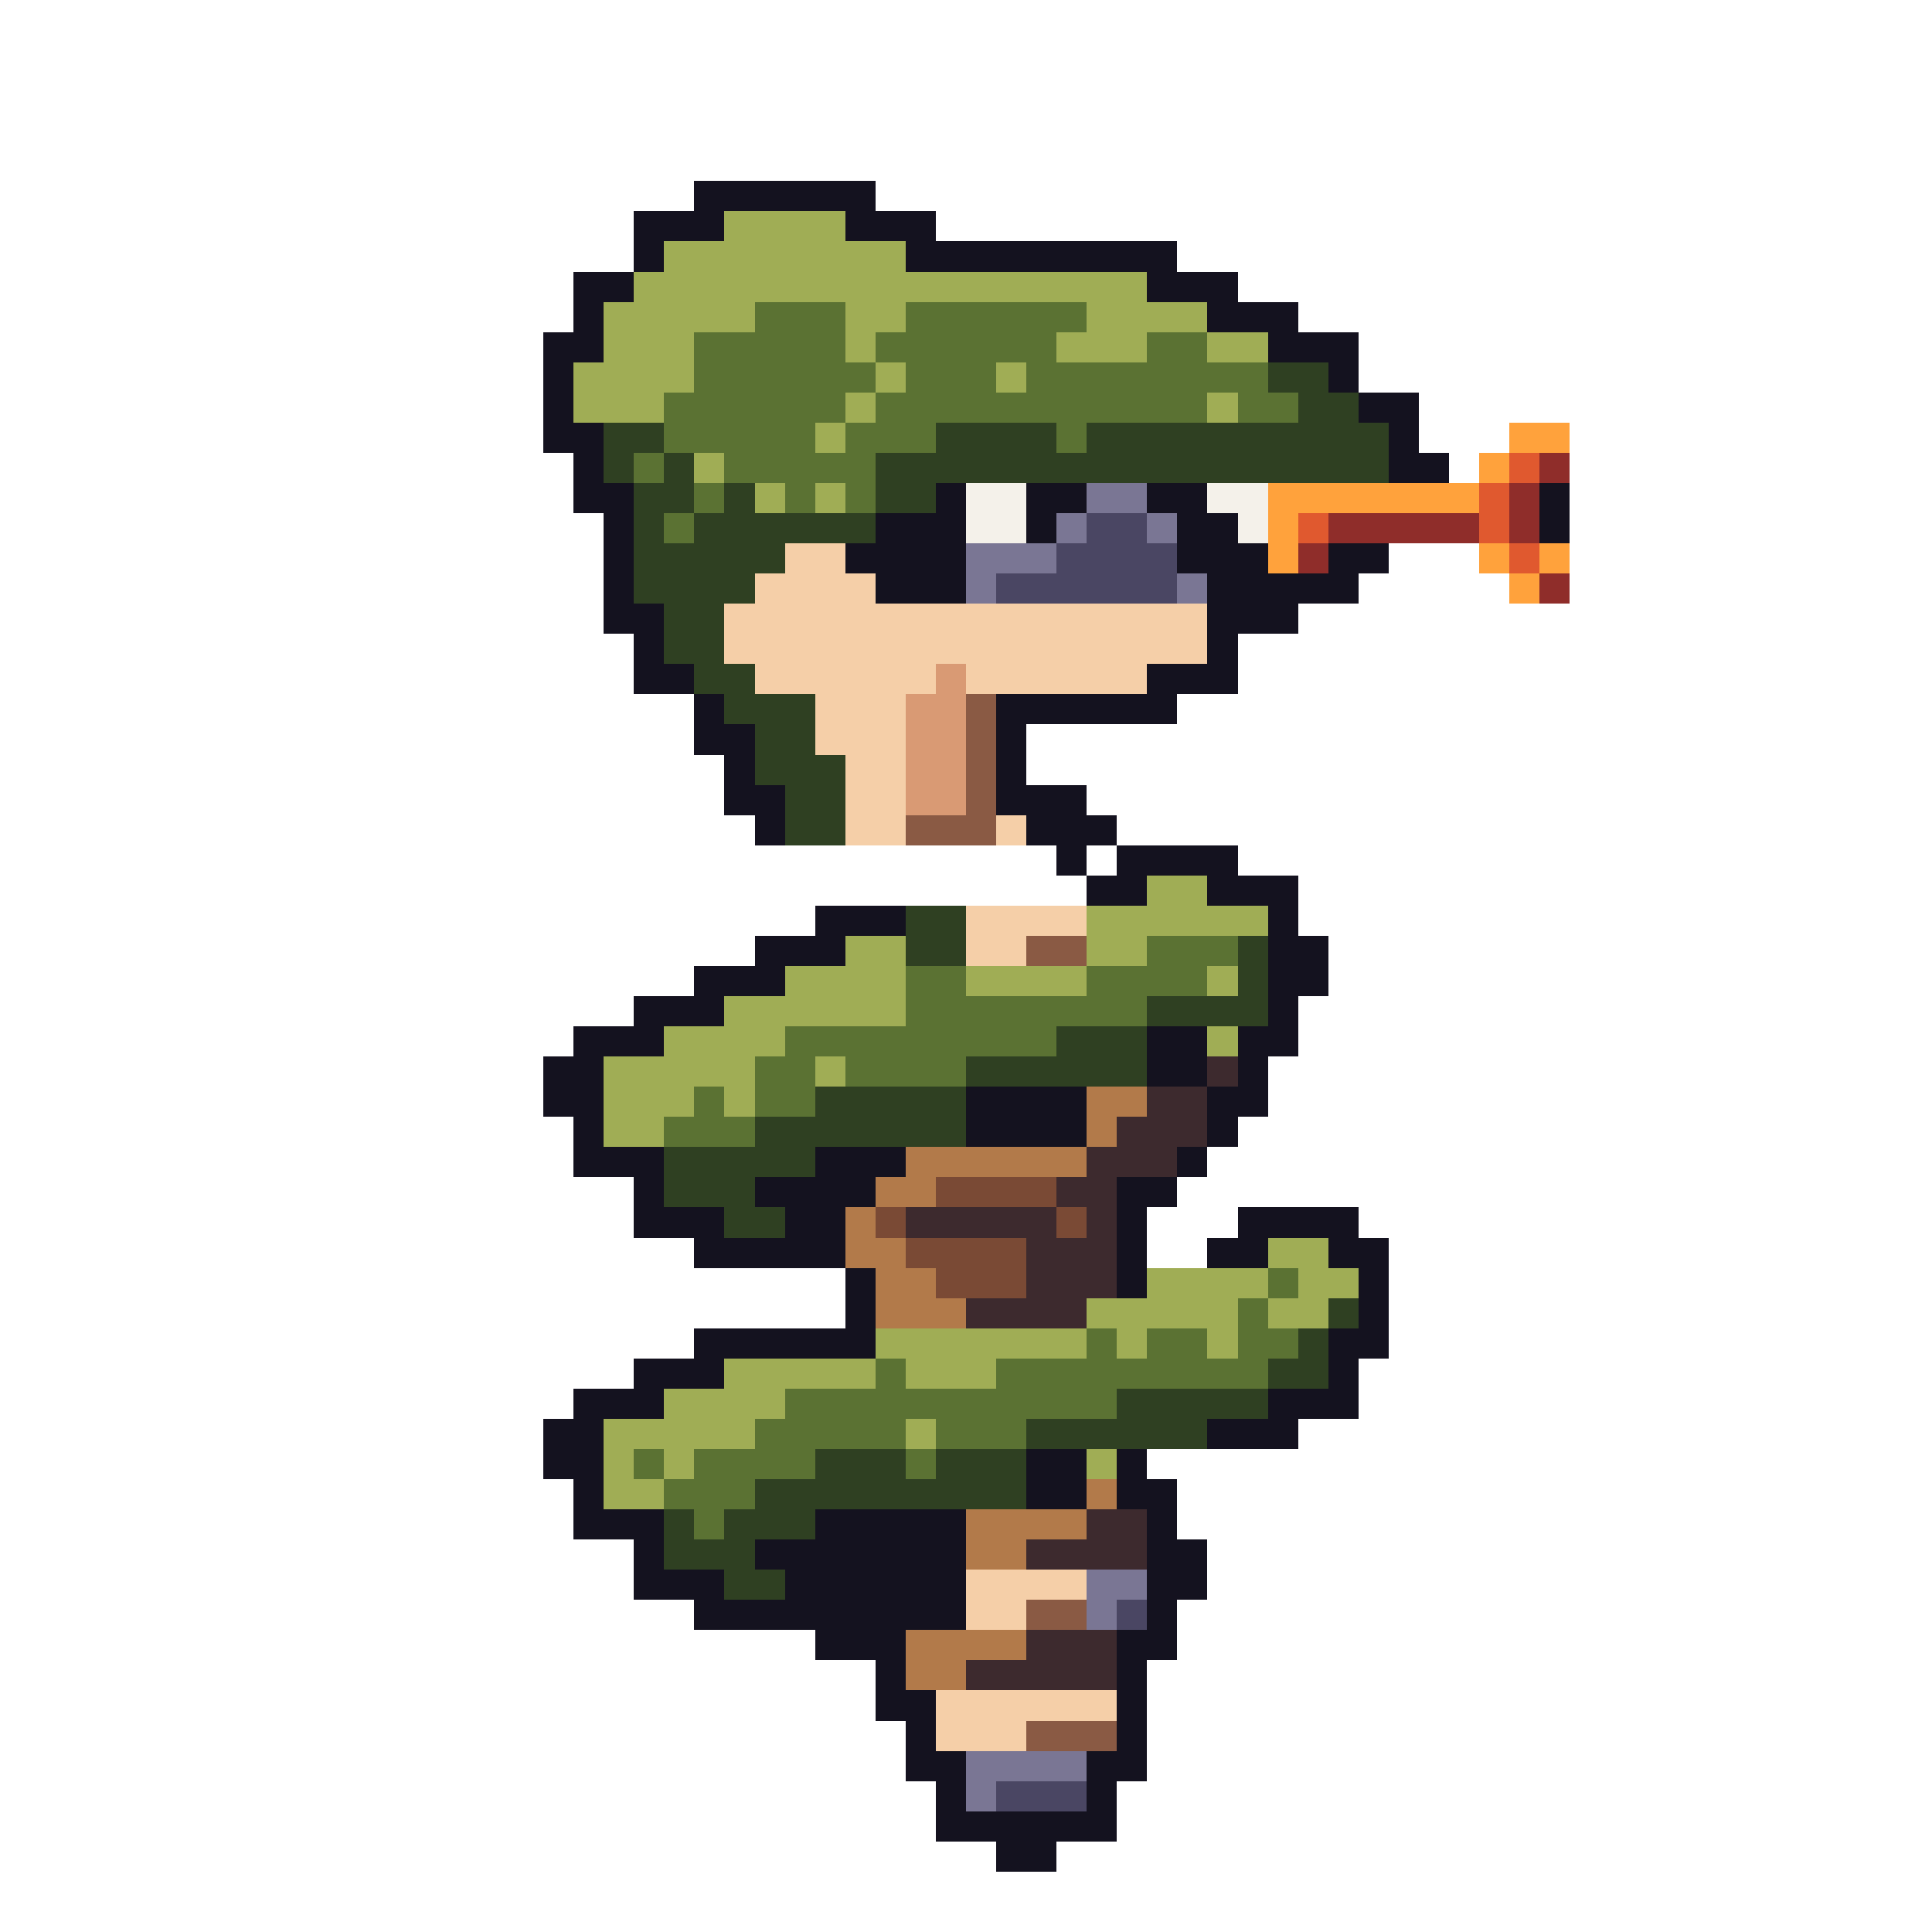
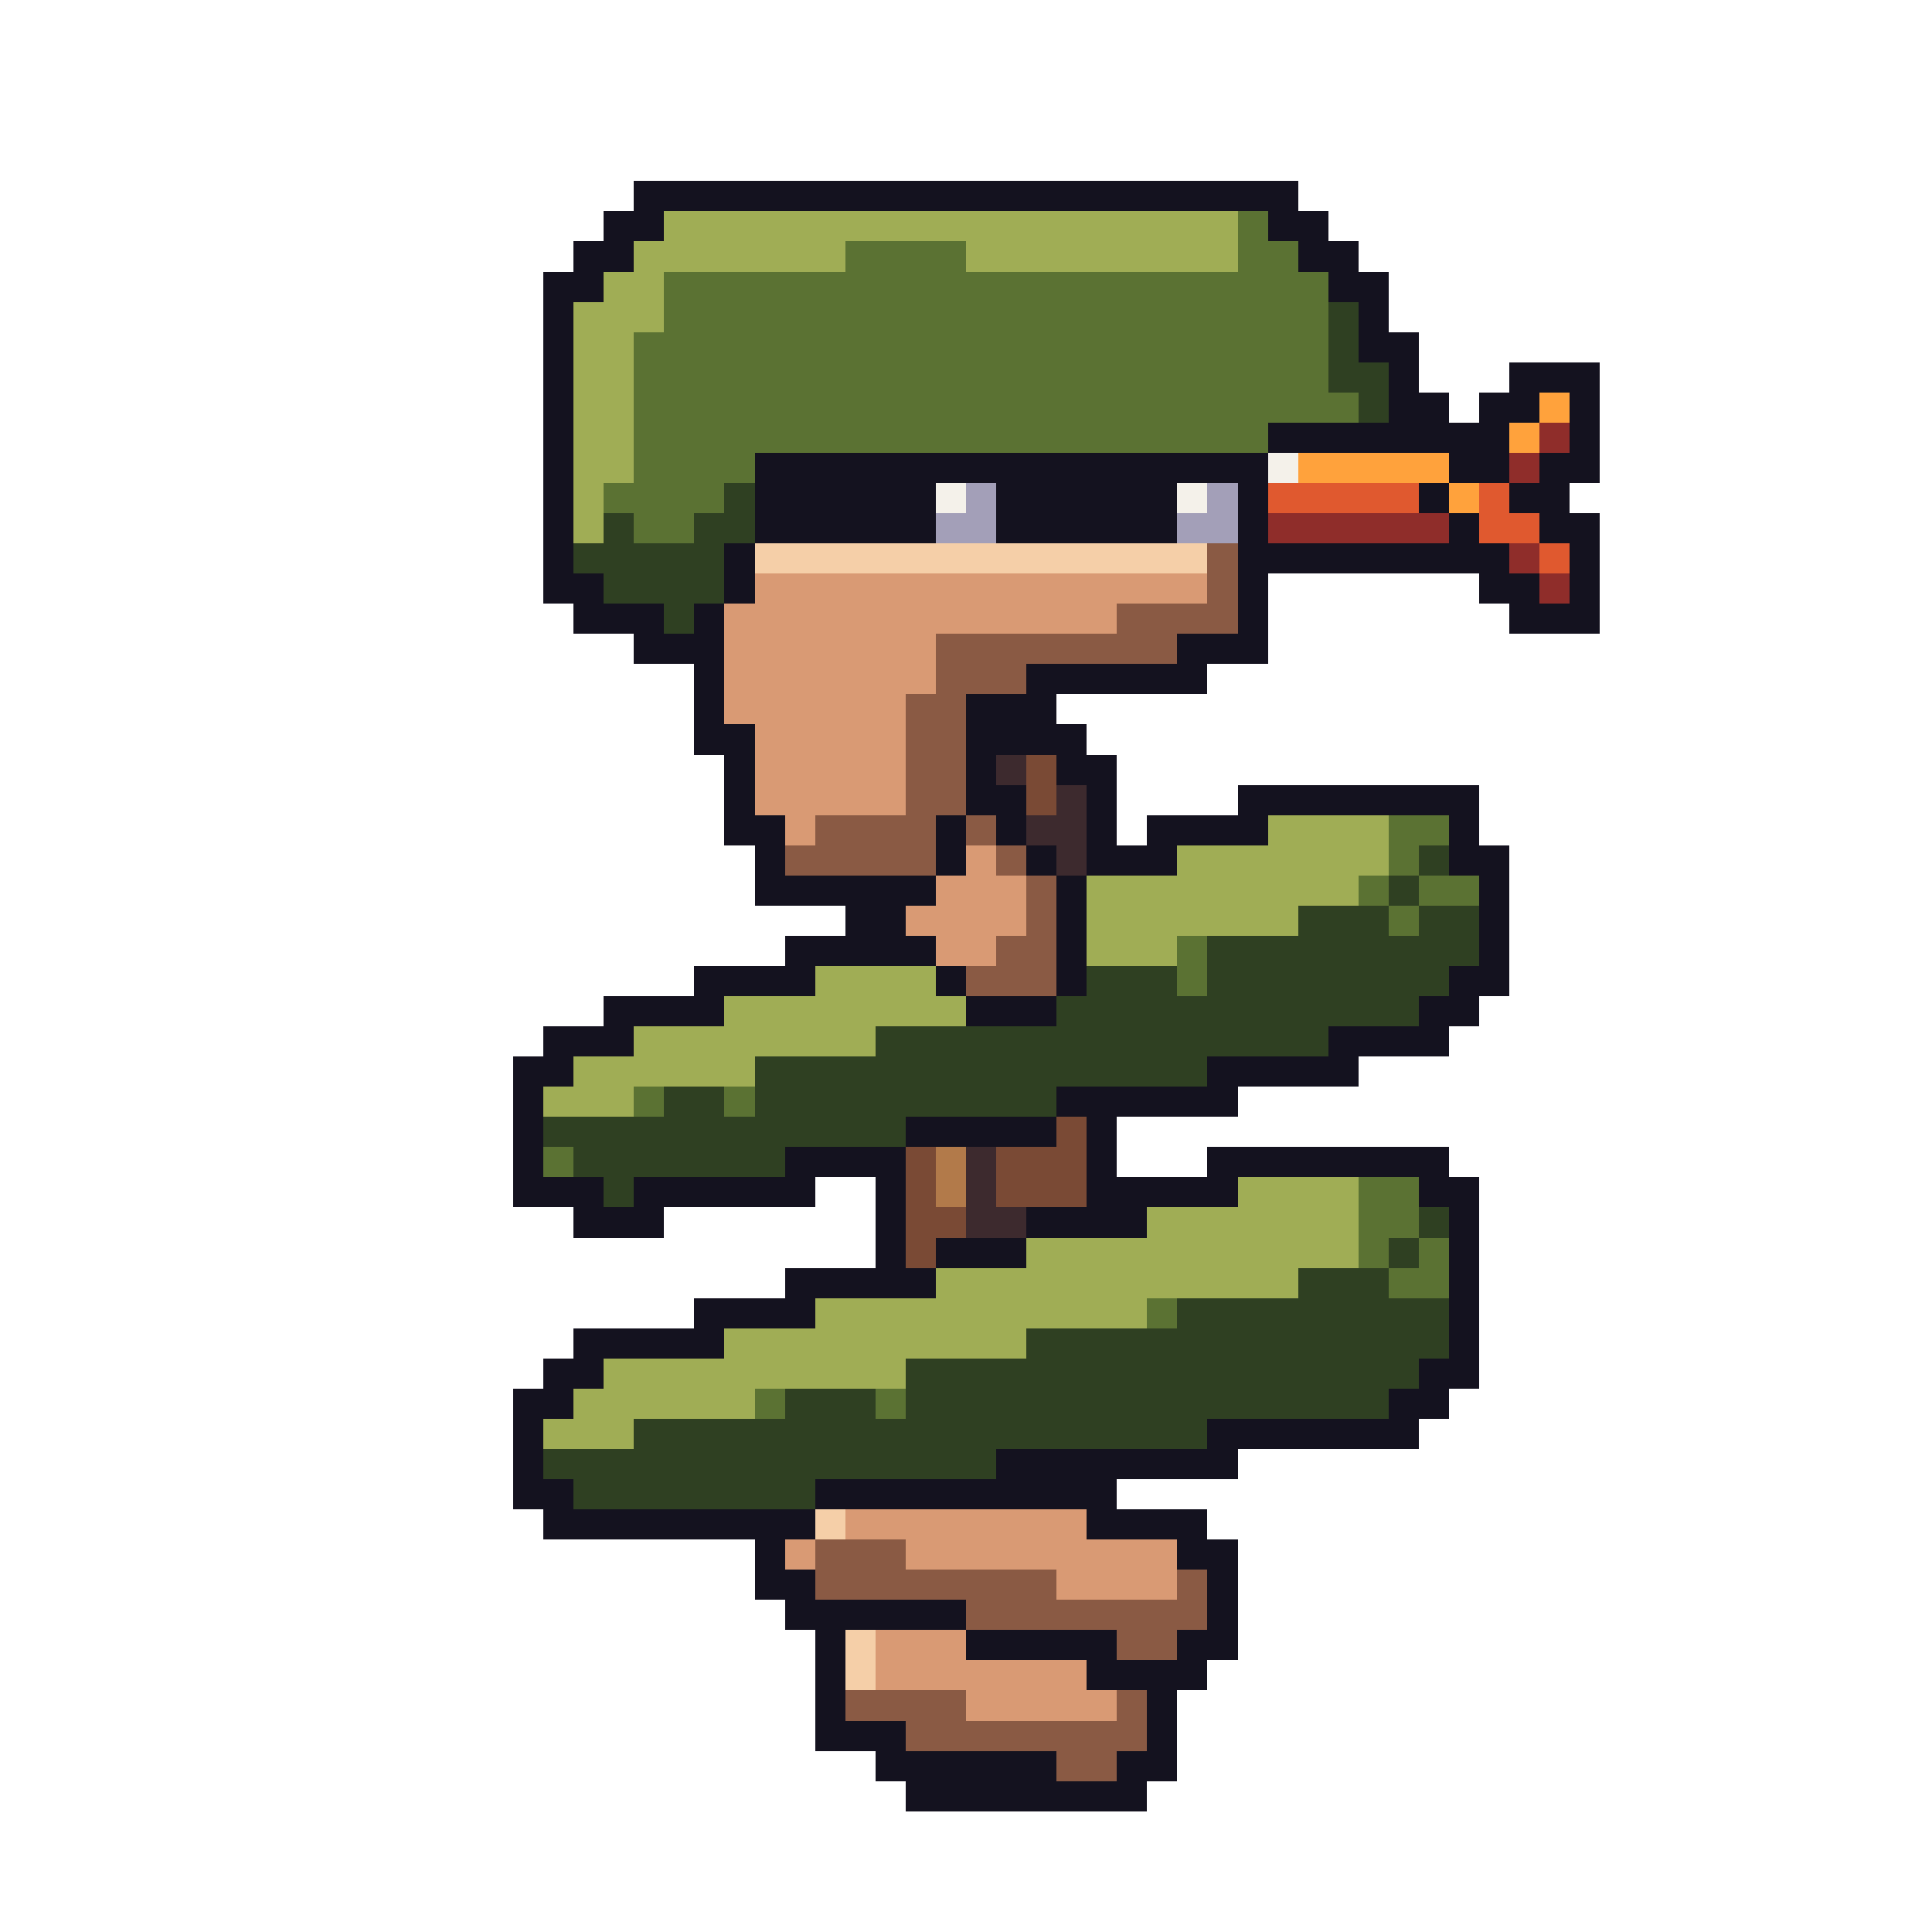
<svg xmlns="http://www.w3.org/2000/svg" width="64" height="64" viewBox="0 0 64 64" shape-rendering="crispEdges">
-   <rect x="23" y="6" width="6" height="1" fill="#14121f" />
-   <rect x="21" y="7" width="3" height="1" fill="#14121f" />
-   <rect x="24" y="7" width="4" height="1" fill="#a0ad55" />
-   <rect x="28" y="7" width="3" height="1" fill="#14121f" />
-   <rect x="21" y="8" width="1" height="1" fill="#14121f" />
-   <rect x="22" y="8" width="8" height="1" fill="#a0ad55" />
-   <rect x="30" y="8" width="9" height="1" fill="#14121f" />
-   <rect x="19" y="9" width="2" height="1" fill="#14121f" />
-   <rect x="21" y="9" width="17" height="1" fill="#a0ad55" />
-   <rect x="38" y="9" width="3" height="1" fill="#14121f" />
-   <rect x="19" y="10" width="1" height="1" fill="#14121f" />
-   <rect x="20" y="10" width="5" height="1" fill="#a0ad55" />
-   <rect x="25" y="10" width="3" height="1" fill="#5b7233" />
-   <rect x="28" y="10" width="2" height="1" fill="#a0ad55" />
-   <rect x="30" y="10" width="6" height="1" fill="#5b7233" />
-   <rect x="36" y="10" width="4" height="1" fill="#a0ad55" />
-   <rect x="40" y="10" width="3" height="1" fill="#14121f" />
-   <rect x="18" y="11" width="2" height="1" fill="#14121f" />
-   <rect x="20" y="11" width="3" height="1" fill="#a0ad55" />
-   <rect x="23" y="11" width="5" height="1" fill="#5b7233" />
-   <rect x="28" y="11" width="1" height="1" fill="#a0ad55" />
-   <rect x="29" y="11" width="6" height="1" fill="#5b7233" />
-   <rect x="35" y="11" width="3" height="1" fill="#a0ad55" />
-   <rect x="38" y="11" width="2" height="1" fill="#5b7233" />
-   <rect x="40" y="11" width="2" height="1" fill="#a0ad55" />
-   <rect x="42" y="11" width="3" height="1" fill="#14121f" />
+   <rect x="21" y="6" width="22" height="1" fill="#14121f" />
+   <rect x="20" y="7" width="2" height="1" fill="#14121f" />
+   <rect x="22" y="7" width="19" height="1" fill="#a0ad55" />
+   <rect x="41" y="7" width="1" height="1" fill="#5b7233" />
+   <rect x="42" y="7" width="2" height="1" fill="#14121f" />
+   <rect x="19" y="8" width="2" height="1" fill="#14121f" />
+   <rect x="21" y="8" width="7" height="1" fill="#a0ad55" />
+   <rect x="28" y="8" width="4" height="1" fill="#5b7233" />
+   <rect x="32" y="8" width="9" height="1" fill="#a0ad55" />
+   <rect x="41" y="8" width="2" height="1" fill="#5b7233" />
+   <rect x="43" y="8" width="2" height="1" fill="#14121f" />
+   <rect x="18" y="9" width="2" height="1" fill="#14121f" />
+   <rect x="20" y="9" width="2" height="1" fill="#a0ad55" />
+   <rect x="22" y="9" width="22" height="1" fill="#5b7233" />
+   <rect x="44" y="9" width="2" height="1" fill="#14121f" />
+   <rect x="18" y="10" width="1" height="1" fill="#14121f" />
+   <rect x="19" y="10" width="3" height="1" fill="#a0ad55" />
+   <rect x="22" y="10" width="22" height="1" fill="#5b7233" />
+   <rect x="44" y="10" width="1" height="1" fill="#2f4022" />
+   <rect x="45" y="10" width="1" height="1" fill="#14121f" />
+   <rect x="18" y="11" width="1" height="1" fill="#14121f" />
+   <rect x="19" y="11" width="2" height="1" fill="#a0ad55" />
+   <rect x="21" y="11" width="23" height="1" fill="#5b7233" />
+   <rect x="44" y="11" width="1" height="1" fill="#2f4022" />
+   <rect x="45" y="11" width="2" height="1" fill="#14121f" />
  <rect x="18" y="12" width="1" height="1" fill="#14121f" />
-   <rect x="19" y="12" width="4" height="1" fill="#a0ad55" />
-   <rect x="23" y="12" width="6" height="1" fill="#5b7233" />
-   <rect x="29" y="12" width="1" height="1" fill="#a0ad55" />
-   <rect x="30" y="12" width="3" height="1" fill="#5b7233" />
-   <rect x="33" y="12" width="1" height="1" fill="#a0ad55" />
-   <rect x="34" y="12" width="8" height="1" fill="#5b7233" />
-   <rect x="42" y="12" width="2" height="1" fill="#2f4022" />
-   <rect x="44" y="12" width="1" height="1" fill="#14121f" />
+   <rect x="19" y="12" width="2" height="1" fill="#a0ad55" />
+   <rect x="21" y="12" width="23" height="1" fill="#5b7233" />
+   <rect x="44" y="12" width="2" height="1" fill="#2f4022" />
+   <rect x="46" y="12" width="1" height="1" fill="#14121f" />
+   <rect x="50" y="12" width="3" height="1" fill="#14121f" />
  <rect x="18" y="13" width="1" height="1" fill="#14121f" />
-   <rect x="19" y="13" width="3" height="1" fill="#a0ad55" />
-   <rect x="22" y="13" width="6" height="1" fill="#5b7233" />
-   <rect x="28" y="13" width="1" height="1" fill="#a0ad55" />
-   <rect x="29" y="13" width="11" height="1" fill="#5b7233" />
-   <rect x="40" y="13" width="1" height="1" fill="#a0ad55" />
-   <rect x="41" y="13" width="2" height="1" fill="#5b7233" />
-   <rect x="43" y="13" width="2" height="1" fill="#2f4022" />
-   <rect x="45" y="13" width="2" height="1" fill="#14121f" />
-   <rect x="18" y="14" width="2" height="1" fill="#14121f" />
-   <rect x="20" y="14" width="2" height="1" fill="#2f4022" />
-   <rect x="22" y="14" width="5" height="1" fill="#5b7233" />
-   <rect x="27" y="14" width="1" height="1" fill="#a0ad55" />
-   <rect x="28" y="14" width="3" height="1" fill="#5b7233" />
-   <rect x="31" y="14" width="4" height="1" fill="#2f4022" />
-   <rect x="35" y="14" width="1" height="1" fill="#5b7233" />
-   <rect x="36" y="14" width="10" height="1" fill="#2f4022" />
-   <rect x="46" y="14" width="1" height="1" fill="#14121f" />
-   <rect x="50" y="14" width="2" height="1" fill="#ffa23c" />
-   <rect x="19" y="15" width="1" height="1" fill="#14121f" />
-   <rect x="20" y="15" width="1" height="1" fill="#2f4022" />
-   <rect x="21" y="15" width="1" height="1" fill="#5b7233" />
-   <rect x="22" y="15" width="1" height="1" fill="#2f4022" />
-   <rect x="23" y="15" width="1" height="1" fill="#a0ad55" />
-   <rect x="24" y="15" width="5" height="1" fill="#5b7233" />
-   <rect x="29" y="15" width="17" height="1" fill="#2f4022" />
-   <rect x="46" y="15" width="2" height="1" fill="#14121f" />
-   <rect x="49" y="15" width="1" height="1" fill="#ffa23c" />
-   <rect x="50" y="15" width="1" height="1" fill="#e0592f" />
-   <rect x="51" y="15" width="1" height="1" fill="#8f2d2a" />
-   <rect x="19" y="16" width="2" height="1" fill="#14121f" />
-   <rect x="21" y="16" width="2" height="1" fill="#2f4022" />
-   <rect x="23" y="16" width="1" height="1" fill="#5b7233" />
+   <rect x="19" y="13" width="2" height="1" fill="#a0ad55" />
+   <rect x="21" y="13" width="24" height="1" fill="#5b7233" />
+   <rect x="45" y="13" width="1" height="1" fill="#2f4022" />
+   <rect x="46" y="13" width="2" height="1" fill="#14121f" />
+   <rect x="49" y="13" width="2" height="1" fill="#14121f" />
+   <rect x="51" y="13" width="1" height="1" fill="#ffa23c" />
+   <rect x="52" y="13" width="1" height="1" fill="#14121f" />
+   <rect x="18" y="14" width="1" height="1" fill="#14121f" />
+   <rect x="19" y="14" width="2" height="1" fill="#a0ad55" />
+   <rect x="21" y="14" width="21" height="1" fill="#5b7233" />
+   <rect x="42" y="14" width="8" height="1" fill="#14121f" />
+   <rect x="50" y="14" width="1" height="1" fill="#ffa23c" />
+   <rect x="51" y="14" width="1" height="1" fill="#8f2d2a" />
+   <rect x="52" y="14" width="1" height="1" fill="#14121f" />
+   <rect x="18" y="15" width="1" height="1" fill="#14121f" />
+   <rect x="19" y="15" width="2" height="1" fill="#a0ad55" />
+   <rect x="21" y="15" width="4" height="1" fill="#5b7233" />
+   <rect x="25" y="15" width="17" height="1" fill="#14121f" />
+   <rect x="42" y="15" width="1" height="1" fill="#f4f1ea" />
+   <rect x="43" y="15" width="5" height="1" fill="#ffa23c" />
+   <rect x="48" y="15" width="2" height="1" fill="#14121f" />
+   <rect x="50" y="15" width="1" height="1" fill="#8f2d2a" />
+   <rect x="51" y="15" width="2" height="1" fill="#14121f" />
+   <rect x="18" y="16" width="1" height="1" fill="#14121f" />
+   <rect x="19" y="16" width="1" height="1" fill="#a0ad55" />
+   <rect x="20" y="16" width="4" height="1" fill="#5b7233" />
  <rect x="24" y="16" width="1" height="1" fill="#2f4022" />
-   <rect x="25" y="16" width="1" height="1" fill="#a0ad55" />
-   <rect x="26" y="16" width="1" height="1" fill="#5b7233" />
-   <rect x="27" y="16" width="1" height="1" fill="#a0ad55" />
-   <rect x="28" y="16" width="1" height="1" fill="#5b7233" />
-   <rect x="29" y="16" width="2" height="1" fill="#2f4022" />
-   <rect x="31" y="16" width="1" height="1" fill="#14121f" />
-   <rect x="32" y="16" width="2" height="1" fill="#f4f1ea" />
-   <rect x="34" y="16" width="2" height="1" fill="#14121f" />
-   <rect x="36" y="16" width="2" height="1" fill="#7a7694" />
-   <rect x="38" y="16" width="2" height="1" fill="#14121f" />
-   <rect x="40" y="16" width="2" height="1" fill="#f4f1ea" />
-   <rect x="42" y="16" width="7" height="1" fill="#ffa23c" />
+   <rect x="25" y="16" width="6" height="1" fill="#14121f" />
+   <rect x="31" y="16" width="1" height="1" fill="#f4f1ea" />
+   <rect x="32" y="16" width="1" height="1" fill="#a39fb8" />
+   <rect x="33" y="16" width="6" height="1" fill="#14121f" />
+   <rect x="39" y="16" width="1" height="1" fill="#f4f1ea" />
+   <rect x="40" y="16" width="1" height="1" fill="#a39fb8" />
+   <rect x="41" y="16" width="1" height="1" fill="#14121f" />
+   <rect x="42" y="16" width="5" height="1" fill="#e0592f" />
+   <rect x="47" y="16" width="1" height="1" fill="#14121f" />
+   <rect x="48" y="16" width="1" height="1" fill="#ffa23c" />
  <rect x="49" y="16" width="1" height="1" fill="#e0592f" />
-   <rect x="50" y="16" width="1" height="1" fill="#8f2d2a" />
-   <rect x="51" y="16" width="1" height="1" fill="#14121f" />
-   <rect x="20" y="17" width="1" height="1" fill="#14121f" />
-   <rect x="21" y="17" width="1" height="1" fill="#2f4022" />
-   <rect x="22" y="17" width="1" height="1" fill="#5b7233" />
-   <rect x="23" y="17" width="6" height="1" fill="#2f4022" />
-   <rect x="29" y="17" width="3" height="1" fill="#14121f" />
-   <rect x="32" y="17" width="2" height="1" fill="#f4f1ea" />
-   <rect x="34" y="17" width="1" height="1" fill="#14121f" />
-   <rect x="35" y="17" width="1" height="1" fill="#7a7694" />
-   <rect x="36" y="17" width="2" height="1" fill="#4a4663" />
-   <rect x="38" y="17" width="1" height="1" fill="#7a7694" />
-   <rect x="39" y="17" width="2" height="1" fill="#14121f" />
-   <rect x="41" y="17" width="1" height="1" fill="#f4f1ea" />
-   <rect x="42" y="17" width="1" height="1" fill="#ffa23c" />
-   <rect x="43" y="17" width="1" height="1" fill="#e0592f" />
-   <rect x="44" y="17" width="5" height="1" fill="#8f2d2a" />
-   <rect x="49" y="17" width="1" height="1" fill="#e0592f" />
-   <rect x="50" y="17" width="1" height="1" fill="#8f2d2a" />
-   <rect x="51" y="17" width="1" height="1" fill="#14121f" />
-   <rect x="20" y="18" width="1" height="1" fill="#14121f" />
-   <rect x="21" y="18" width="5" height="1" fill="#2f4022" />
-   <rect x="26" y="18" width="2" height="1" fill="#f5cfa8" />
-   <rect x="28" y="18" width="4" height="1" fill="#14121f" />
-   <rect x="32" y="18" width="3" height="1" fill="#7a7694" />
-   <rect x="35" y="18" width="4" height="1" fill="#4a4663" />
-   <rect x="39" y="18" width="3" height="1" fill="#14121f" />
-   <rect x="42" y="18" width="1" height="1" fill="#ffa23c" />
-   <rect x="43" y="18" width="1" height="1" fill="#8f2d2a" />
-   <rect x="44" y="18" width="2" height="1" fill="#14121f" />
-   <rect x="49" y="18" width="1" height="1" fill="#ffa23c" />
-   <rect x="50" y="18" width="1" height="1" fill="#e0592f" />
-   <rect x="51" y="18" width="1" height="1" fill="#ffa23c" />
-   <rect x="20" y="19" width="1" height="1" fill="#14121f" />
-   <rect x="21" y="19" width="4" height="1" fill="#2f4022" />
-   <rect x="25" y="19" width="4" height="1" fill="#f5cfa8" />
-   <rect x="29" y="19" width="3" height="1" fill="#14121f" />
-   <rect x="32" y="19" width="1" height="1" fill="#7a7694" />
-   <rect x="33" y="19" width="6" height="1" fill="#4a4663" />
-   <rect x="39" y="19" width="1" height="1" fill="#7a7694" />
-   <rect x="40" y="19" width="5" height="1" fill="#14121f" />
-   <rect x="50" y="19" width="1" height="1" fill="#ffa23c" />
+   <rect x="50" y="16" width="2" height="1" fill="#14121f" />
+   <rect x="18" y="17" width="1" height="1" fill="#14121f" />
+   <rect x="19" y="17" width="1" height="1" fill="#a0ad55" />
+   <rect x="20" y="17" width="1" height="1" fill="#2f4022" />
+   <rect x="21" y="17" width="2" height="1" fill="#5b7233" />
+   <rect x="23" y="17" width="2" height="1" fill="#2f4022" />
+   <rect x="25" y="17" width="6" height="1" fill="#14121f" />
+   <rect x="31" y="17" width="2" height="1" fill="#a39fb8" />
+   <rect x="33" y="17" width="6" height="1" fill="#14121f" />
+   <rect x="39" y="17" width="2" height="1" fill="#a39fb8" />
+   <rect x="41" y="17" width="1" height="1" fill="#14121f" />
+   <rect x="42" y="17" width="6" height="1" fill="#8f2d2a" />
+   <rect x="48" y="17" width="1" height="1" fill="#14121f" />
+   <rect x="49" y="17" width="2" height="1" fill="#e0592f" />
+   <rect x="51" y="17" width="2" height="1" fill="#14121f" />
+   <rect x="18" y="18" width="1" height="1" fill="#14121f" />
+   <rect x="19" y="18" width="5" height="1" fill="#2f4022" />
+   <rect x="24" y="18" width="1" height="1" fill="#14121f" />
+   <rect x="25" y="18" width="15" height="1" fill="#f5cfa8" />
+   <rect x="40" y="18" width="1" height="1" fill="#8a5a44" />
+   <rect x="41" y="18" width="9" height="1" fill="#14121f" />
+   <rect x="50" y="18" width="1" height="1" fill="#8f2d2a" />
+   <rect x="51" y="18" width="1" height="1" fill="#e0592f" />
+   <rect x="52" y="18" width="1" height="1" fill="#14121f" />
+   <rect x="18" y="19" width="2" height="1" fill="#14121f" />
+   <rect x="20" y="19" width="4" height="1" fill="#2f4022" />
+   <rect x="24" y="19" width="1" height="1" fill="#14121f" />
+   <rect x="25" y="19" width="15" height="1" fill="#d99a74" />
+   <rect x="40" y="19" width="1" height="1" fill="#8a5a44" />
+   <rect x="41" y="19" width="1" height="1" fill="#14121f" />
+   <rect x="49" y="19" width="2" height="1" fill="#14121f" />
  <rect x="51" y="19" width="1" height="1" fill="#8f2d2a" />
-   <rect x="20" y="20" width="2" height="1" fill="#14121f" />
-   <rect x="22" y="20" width="2" height="1" fill="#2f4022" />
-   <rect x="24" y="20" width="16" height="1" fill="#f5cfa8" />
-   <rect x="40" y="20" width="3" height="1" fill="#14121f" />
-   <rect x="21" y="21" width="1" height="1" fill="#14121f" />
-   <rect x="22" y="21" width="2" height="1" fill="#2f4022" />
-   <rect x="24" y="21" width="16" height="1" fill="#f5cfa8" />
-   <rect x="40" y="21" width="1" height="1" fill="#14121f" />
-   <rect x="21" y="22" width="2" height="1" fill="#14121f" />
-   <rect x="23" y="22" width="2" height="1" fill="#2f4022" />
-   <rect x="25" y="22" width="6" height="1" fill="#f5cfa8" />
-   <rect x="31" y="22" width="1" height="1" fill="#d99a74" />
-   <rect x="32" y="22" width="6" height="1" fill="#f5cfa8" />
-   <rect x="38" y="22" width="3" height="1" fill="#14121f" />
+   <rect x="52" y="19" width="1" height="1" fill="#14121f" />
+   <rect x="19" y="20" width="3" height="1" fill="#14121f" />
+   <rect x="22" y="20" width="1" height="1" fill="#2f4022" />
+   <rect x="23" y="20" width="1" height="1" fill="#14121f" />
+   <rect x="24" y="20" width="13" height="1" fill="#d99a74" />
+   <rect x="37" y="20" width="4" height="1" fill="#8a5a44" />
+   <rect x="41" y="20" width="1" height="1" fill="#14121f" />
+   <rect x="50" y="20" width="3" height="1" fill="#14121f" />
+   <rect x="21" y="21" width="3" height="1" fill="#14121f" />
+   <rect x="24" y="21" width="7" height="1" fill="#d99a74" />
+   <rect x="31" y="21" width="8" height="1" fill="#8a5a44" />
+   <rect x="39" y="21" width="3" height="1" fill="#14121f" />
+   <rect x="23" y="22" width="1" height="1" fill="#14121f" />
+   <rect x="24" y="22" width="7" height="1" fill="#d99a74" />
+   <rect x="31" y="22" width="3" height="1" fill="#8a5a44" />
+   <rect x="34" y="22" width="6" height="1" fill="#14121f" />
  <rect x="23" y="23" width="1" height="1" fill="#14121f" />
-   <rect x="24" y="23" width="3" height="1" fill="#2f4022" />
-   <rect x="27" y="23" width="3" height="1" fill="#f5cfa8" />
-   <rect x="30" y="23" width="2" height="1" fill="#d99a74" />
-   <rect x="32" y="23" width="1" height="1" fill="#8a5a44" />
-   <rect x="33" y="23" width="6" height="1" fill="#14121f" />
+   <rect x="24" y="23" width="6" height="1" fill="#d99a74" />
+   <rect x="30" y="23" width="2" height="1" fill="#8a5a44" />
+   <rect x="32" y="23" width="3" height="1" fill="#14121f" />
  <rect x="23" y="24" width="2" height="1" fill="#14121f" />
-   <rect x="25" y="24" width="2" height="1" fill="#2f4022" />
-   <rect x="27" y="24" width="3" height="1" fill="#f5cfa8" />
-   <rect x="30" y="24" width="2" height="1" fill="#d99a74" />
-   <rect x="32" y="24" width="1" height="1" fill="#8a5a44" />
-   <rect x="33" y="24" width="1" height="1" fill="#14121f" />
+   <rect x="25" y="24" width="5" height="1" fill="#d99a74" />
+   <rect x="30" y="24" width="2" height="1" fill="#8a5a44" />
+   <rect x="32" y="24" width="4" height="1" fill="#14121f" />
  <rect x="24" y="25" width="1" height="1" fill="#14121f" />
-   <rect x="25" y="25" width="3" height="1" fill="#2f4022" />
-   <rect x="28" y="25" width="2" height="1" fill="#f5cfa8" />
-   <rect x="30" y="25" width="2" height="1" fill="#d99a74" />
-   <rect x="32" y="25" width="1" height="1" fill="#8a5a44" />
-   <rect x="33" y="25" width="1" height="1" fill="#14121f" />
-   <rect x="24" y="26" width="2" height="1" fill="#14121f" />
-   <rect x="26" y="26" width="2" height="1" fill="#2f4022" />
-   <rect x="28" y="26" width="2" height="1" fill="#f5cfa8" />
-   <rect x="30" y="26" width="2" height="1" fill="#d99a74" />
-   <rect x="32" y="26" width="1" height="1" fill="#8a5a44" />
-   <rect x="33" y="26" width="3" height="1" fill="#14121f" />
-   <rect x="25" y="27" width="1" height="1" fill="#14121f" />
-   <rect x="26" y="27" width="2" height="1" fill="#2f4022" />
-   <rect x="28" y="27" width="2" height="1" fill="#f5cfa8" />
-   <rect x="30" y="27" width="3" height="1" fill="#8a5a44" />
-   <rect x="33" y="27" width="1" height="1" fill="#f5cfa8" />
-   <rect x="34" y="27" width="3" height="1" fill="#14121f" />
-   <rect x="35" y="28" width="1" height="1" fill="#14121f" />
-   <rect x="37" y="28" width="4" height="1" fill="#14121f" />
-   <rect x="36" y="29" width="2" height="1" fill="#14121f" />
-   <rect x="38" y="29" width="2" height="1" fill="#a0ad55" />
-   <rect x="40" y="29" width="3" height="1" fill="#14121f" />
-   <rect x="27" y="30" width="3" height="1" fill="#14121f" />
-   <rect x="30" y="30" width="2" height="1" fill="#2f4022" />
-   <rect x="32" y="30" width="4" height="1" fill="#f5cfa8" />
-   <rect x="36" y="30" width="6" height="1" fill="#a0ad55" />
-   <rect x="42" y="30" width="1" height="1" fill="#14121f" />
-   <rect x="25" y="31" width="3" height="1" fill="#14121f" />
-   <rect x="28" y="31" width="2" height="1" fill="#a0ad55" />
-   <rect x="30" y="31" width="2" height="1" fill="#2f4022" />
-   <rect x="32" y="31" width="2" height="1" fill="#f5cfa8" />
-   <rect x="34" y="31" width="2" height="1" fill="#8a5a44" />
-   <rect x="36" y="31" width="2" height="1" fill="#a0ad55" />
-   <rect x="38" y="31" width="3" height="1" fill="#5b7233" />
-   <rect x="41" y="31" width="1" height="1" fill="#2f4022" />
-   <rect x="42" y="31" width="2" height="1" fill="#14121f" />
-   <rect x="23" y="32" width="3" height="1" fill="#14121f" />
-   <rect x="26" y="32" width="4" height="1" fill="#a0ad55" />
-   <rect x="30" y="32" width="2" height="1" fill="#5b7233" />
-   <rect x="32" y="32" width="4" height="1" fill="#a0ad55" />
-   <rect x="36" y="32" width="4" height="1" fill="#5b7233" />
-   <rect x="40" y="32" width="1" height="1" fill="#a0ad55" />
-   <rect x="41" y="32" width="1" height="1" fill="#2f4022" />
-   <rect x="42" y="32" width="2" height="1" fill="#14121f" />
-   <rect x="21" y="33" width="3" height="1" fill="#14121f" />
-   <rect x="24" y="33" width="6" height="1" fill="#a0ad55" />
-   <rect x="30" y="33" width="8" height="1" fill="#5b7233" />
-   <rect x="38" y="33" width="4" height="1" fill="#2f4022" />
-   <rect x="42" y="33" width="1" height="1" fill="#14121f" />
-   <rect x="19" y="34" width="3" height="1" fill="#14121f" />
-   <rect x="22" y="34" width="4" height="1" fill="#a0ad55" />
-   <rect x="26" y="34" width="9" height="1" fill="#5b7233" />
-   <rect x="35" y="34" width="3" height="1" fill="#2f4022" />
-   <rect x="38" y="34" width="2" height="1" fill="#14121f" />
-   <rect x="40" y="34" width="1" height="1" fill="#a0ad55" />
-   <rect x="41" y="34" width="2" height="1" fill="#14121f" />
-   <rect x="18" y="35" width="2" height="1" fill="#14121f" />
-   <rect x="20" y="35" width="5" height="1" fill="#a0ad55" />
-   <rect x="25" y="35" width="2" height="1" fill="#5b7233" />
-   <rect x="27" y="35" width="1" height="1" fill="#a0ad55" />
-   <rect x="28" y="35" width="4" height="1" fill="#5b7233" />
-   <rect x="32" y="35" width="6" height="1" fill="#2f4022" />
-   <rect x="38" y="35" width="2" height="1" fill="#14121f" />
-   <rect x="40" y="35" width="1" height="1" fill="#3d2a2e" />
-   <rect x="41" y="35" width="1" height="1" fill="#14121f" />
-   <rect x="18" y="36" width="2" height="1" fill="#14121f" />
-   <rect x="20" y="36" width="3" height="1" fill="#a0ad55" />
-   <rect x="23" y="36" width="1" height="1" fill="#5b7233" />
-   <rect x="24" y="36" width="1" height="1" fill="#a0ad55" />
-   <rect x="25" y="36" width="2" height="1" fill="#5b7233" />
-   <rect x="27" y="36" width="5" height="1" fill="#2f4022" />
-   <rect x="32" y="36" width="4" height="1" fill="#14121f" />
-   <rect x="36" y="36" width="2" height="1" fill="#b27a4a" />
-   <rect x="38" y="36" width="2" height="1" fill="#3d2a2e" />
-   <rect x="40" y="36" width="2" height="1" fill="#14121f" />
-   <rect x="19" y="37" width="1" height="1" fill="#14121f" />
-   <rect x="20" y="37" width="2" height="1" fill="#a0ad55" />
-   <rect x="22" y="37" width="3" height="1" fill="#5b7233" />
-   <rect x="25" y="37" width="7" height="1" fill="#2f4022" />
-   <rect x="32" y="37" width="4" height="1" fill="#14121f" />
-   <rect x="36" y="37" width="1" height="1" fill="#b27a4a" />
-   <rect x="37" y="37" width="3" height="1" fill="#3d2a2e" />
-   <rect x="40" y="37" width="1" height="1" fill="#14121f" />
-   <rect x="19" y="38" width="3" height="1" fill="#14121f" />
-   <rect x="22" y="38" width="5" height="1" fill="#2f4022" />
-   <rect x="27" y="38" width="3" height="1" fill="#14121f" />
-   <rect x="30" y="38" width="6" height="1" fill="#b27a4a" />
-   <rect x="36" y="38" width="3" height="1" fill="#3d2a2e" />
-   <rect x="39" y="38" width="1" height="1" fill="#14121f" />
-   <rect x="21" y="39" width="1" height="1" fill="#14121f" />
-   <rect x="22" y="39" width="3" height="1" fill="#2f4022" />
-   <rect x="25" y="39" width="4" height="1" fill="#14121f" />
-   <rect x="29" y="39" width="2" height="1" fill="#b27a4a" />
-   <rect x="31" y="39" width="4" height="1" fill="#7a4a35" />
-   <rect x="35" y="39" width="2" height="1" fill="#3d2a2e" />
-   <rect x="37" y="39" width="2" height="1" fill="#14121f" />
-   <rect x="21" y="40" width="3" height="1" fill="#14121f" />
-   <rect x="24" y="40" width="2" height="1" fill="#2f4022" />
-   <rect x="26" y="40" width="2" height="1" fill="#14121f" />
-   <rect x="28" y="40" width="1" height="1" fill="#b27a4a" />
-   <rect x="29" y="40" width="1" height="1" fill="#7a4a35" />
-   <rect x="30" y="40" width="5" height="1" fill="#3d2a2e" />
-   <rect x="35" y="40" width="1" height="1" fill="#7a4a35" />
-   <rect x="36" y="40" width="1" height="1" fill="#3d2a2e" />
-   <rect x="37" y="40" width="1" height="1" fill="#14121f" />
-   <rect x="41" y="40" width="4" height="1" fill="#14121f" />
-   <rect x="23" y="41" width="5" height="1" fill="#14121f" />
-   <rect x="28" y="41" width="2" height="1" fill="#b27a4a" />
-   <rect x="30" y="41" width="4" height="1" fill="#7a4a35" />
-   <rect x="34" y="41" width="3" height="1" fill="#3d2a2e" />
-   <rect x="37" y="41" width="1" height="1" fill="#14121f" />
-   <rect x="40" y="41" width="2" height="1" fill="#14121f" />
-   <rect x="42" y="41" width="2" height="1" fill="#a0ad55" />
-   <rect x="44" y="41" width="2" height="1" fill="#14121f" />
-   <rect x="28" y="42" width="1" height="1" fill="#14121f" />
-   <rect x="29" y="42" width="2" height="1" fill="#b27a4a" />
-   <rect x="31" y="42" width="3" height="1" fill="#7a4a35" />
-   <rect x="34" y="42" width="3" height="1" fill="#3d2a2e" />
-   <rect x="37" y="42" width="1" height="1" fill="#14121f" />
-   <rect x="38" y="42" width="4" height="1" fill="#a0ad55" />
-   <rect x="42" y="42" width="1" height="1" fill="#5b7233" />
-   <rect x="43" y="42" width="2" height="1" fill="#a0ad55" />
-   <rect x="45" y="42" width="1" height="1" fill="#14121f" />
-   <rect x="28" y="43" width="1" height="1" fill="#14121f" />
-   <rect x="29" y="43" width="3" height="1" fill="#b27a4a" />
-   <rect x="32" y="43" width="4" height="1" fill="#3d2a2e" />
-   <rect x="36" y="43" width="5" height="1" fill="#a0ad55" />
-   <rect x="41" y="43" width="1" height="1" fill="#5b7233" />
-   <rect x="42" y="43" width="2" height="1" fill="#a0ad55" />
-   <rect x="44" y="43" width="1" height="1" fill="#2f4022" />
-   <rect x="45" y="43" width="1" height="1" fill="#14121f" />
-   <rect x="23" y="44" width="6" height="1" fill="#14121f" />
-   <rect x="29" y="44" width="7" height="1" fill="#a0ad55" />
-   <rect x="36" y="44" width="1" height="1" fill="#5b7233" />
-   <rect x="37" y="44" width="1" height="1" fill="#a0ad55" />
-   <rect x="38" y="44" width="2" height="1" fill="#5b7233" />
-   <rect x="40" y="44" width="1" height="1" fill="#a0ad55" />
-   <rect x="41" y="44" width="2" height="1" fill="#5b7233" />
-   <rect x="43" y="44" width="1" height="1" fill="#2f4022" />
-   <rect x="44" y="44" width="2" height="1" fill="#14121f" />
-   <rect x="21" y="45" width="3" height="1" fill="#14121f" />
-   <rect x="24" y="45" width="5" height="1" fill="#a0ad55" />
-   <rect x="29" y="45" width="1" height="1" fill="#5b7233" />
-   <rect x="30" y="45" width="3" height="1" fill="#a0ad55" />
-   <rect x="33" y="45" width="9" height="1" fill="#5b7233" />
-   <rect x="42" y="45" width="2" height="1" fill="#2f4022" />
-   <rect x="44" y="45" width="1" height="1" fill="#14121f" />
-   <rect x="19" y="46" width="3" height="1" fill="#14121f" />
-   <rect x="22" y="46" width="4" height="1" fill="#a0ad55" />
-   <rect x="26" y="46" width="11" height="1" fill="#5b7233" />
-   <rect x="37" y="46" width="5" height="1" fill="#2f4022" />
-   <rect x="42" y="46" width="3" height="1" fill="#14121f" />
-   <rect x="18" y="47" width="2" height="1" fill="#14121f" />
-   <rect x="20" y="47" width="5" height="1" fill="#a0ad55" />
-   <rect x="25" y="47" width="5" height="1" fill="#5b7233" />
-   <rect x="30" y="47" width="1" height="1" fill="#a0ad55" />
-   <rect x="31" y="47" width="3" height="1" fill="#5b7233" />
-   <rect x="34" y="47" width="6" height="1" fill="#2f4022" />
-   <rect x="40" y="47" width="3" height="1" fill="#14121f" />
-   <rect x="18" y="48" width="2" height="1" fill="#14121f" />
-   <rect x="20" y="48" width="1" height="1" fill="#a0ad55" />
-   <rect x="21" y="48" width="1" height="1" fill="#5b7233" />
-   <rect x="22" y="48" width="1" height="1" fill="#a0ad55" />
-   <rect x="23" y="48" width="4" height="1" fill="#5b7233" />
-   <rect x="27" y="48" width="3" height="1" fill="#2f4022" />
-   <rect x="30" y="48" width="1" height="1" fill="#5b7233" />
-   <rect x="31" y="48" width="3" height="1" fill="#2f4022" />
-   <rect x="34" y="48" width="2" height="1" fill="#14121f" />
-   <rect x="36" y="48" width="1" height="1" fill="#a0ad55" />
-   <rect x="37" y="48" width="1" height="1" fill="#14121f" />
-   <rect x="19" y="49" width="1" height="1" fill="#14121f" />
-   <rect x="20" y="49" width="2" height="1" fill="#a0ad55" />
-   <rect x="22" y="49" width="3" height="1" fill="#5b7233" />
-   <rect x="25" y="49" width="9" height="1" fill="#2f4022" />
-   <rect x="34" y="49" width="2" height="1" fill="#14121f" />
-   <rect x="36" y="49" width="1" height="1" fill="#b27a4a" />
-   <rect x="37" y="49" width="2" height="1" fill="#14121f" />
-   <rect x="19" y="50" width="3" height="1" fill="#14121f" />
-   <rect x="22" y="50" width="1" height="1" fill="#2f4022" />
-   <rect x="23" y="50" width="1" height="1" fill="#5b7233" />
-   <rect x="24" y="50" width="3" height="1" fill="#2f4022" />
-   <rect x="27" y="50" width="5" height="1" fill="#14121f" />
-   <rect x="32" y="50" width="4" height="1" fill="#b27a4a" />
-   <rect x="36" y="50" width="2" height="1" fill="#3d2a2e" />
-   <rect x="38" y="50" width="1" height="1" fill="#14121f" />
-   <rect x="21" y="51" width="1" height="1" fill="#14121f" />
-   <rect x="22" y="51" width="3" height="1" fill="#2f4022" />
-   <rect x="25" y="51" width="7" height="1" fill="#14121f" />
-   <rect x="32" y="51" width="2" height="1" fill="#b27a4a" />
-   <rect x="34" y="51" width="4" height="1" fill="#3d2a2e" />
-   <rect x="38" y="51" width="2" height="1" fill="#14121f" />
-   <rect x="21" y="52" width="3" height="1" fill="#14121f" />
-   <rect x="24" y="52" width="2" height="1" fill="#2f4022" />
-   <rect x="26" y="52" width="6" height="1" fill="#14121f" />
-   <rect x="32" y="52" width="4" height="1" fill="#f5cfa8" />
-   <rect x="36" y="52" width="2" height="1" fill="#7a7694" />
-   <rect x="38" y="52" width="2" height="1" fill="#14121f" />
-   <rect x="23" y="53" width="9" height="1" fill="#14121f" />
-   <rect x="32" y="53" width="2" height="1" fill="#f5cfa8" />
-   <rect x="34" y="53" width="2" height="1" fill="#8a5a44" />
-   <rect x="36" y="53" width="1" height="1" fill="#7a7694" />
-   <rect x="37" y="53" width="1" height="1" fill="#4a4663" />
-   <rect x="38" y="53" width="1" height="1" fill="#14121f" />
-   <rect x="27" y="54" width="3" height="1" fill="#14121f" />
-   <rect x="30" y="54" width="4" height="1" fill="#b27a4a" />
-   <rect x="34" y="54" width="3" height="1" fill="#3d2a2e" />
-   <rect x="37" y="54" width="2" height="1" fill="#14121f" />
-   <rect x="29" y="55" width="1" height="1" fill="#14121f" />
-   <rect x="30" y="55" width="2" height="1" fill="#b27a4a" />
-   <rect x="32" y="55" width="5" height="1" fill="#3d2a2e" />
-   <rect x="37" y="55" width="1" height="1" fill="#14121f" />
-   <rect x="29" y="56" width="2" height="1" fill="#14121f" />
-   <rect x="31" y="56" width="6" height="1" fill="#f5cfa8" />
-   <rect x="37" y="56" width="1" height="1" fill="#14121f" />
-   <rect x="30" y="57" width="1" height="1" fill="#14121f" />
-   <rect x="31" y="57" width="3" height="1" fill="#f5cfa8" />
-   <rect x="34" y="57" width="3" height="1" fill="#8a5a44" />
-   <rect x="37" y="57" width="1" height="1" fill="#14121f" />
-   <rect x="30" y="58" width="2" height="1" fill="#14121f" />
-   <rect x="32" y="58" width="4" height="1" fill="#7a7694" />
-   <rect x="36" y="58" width="2" height="1" fill="#14121f" />
-   <rect x="31" y="59" width="1" height="1" fill="#14121f" />
-   <rect x="32" y="59" width="1" height="1" fill="#7a7694" />
-   <rect x="33" y="59" width="3" height="1" fill="#4a4663" />
-   <rect x="36" y="59" width="1" height="1" fill="#14121f" />
-   <rect x="31" y="60" width="6" height="1" fill="#14121f" />
-   <rect x="33" y="61" width="2" height="1" fill="#14121f" />
+   <rect x="25" y="25" width="5" height="1" fill="#d99a74" />
+   <rect x="30" y="25" width="2" height="1" fill="#8a5a44" />
+   <rect x="32" y="25" width="1" height="1" fill="#14121f" />
+   <rect x="33" y="25" width="1" height="1" fill="#3d2a2e" />
+   <rect x="34" y="25" width="1" height="1" fill="#7a4a35" />
+   <rect x="35" y="25" width="2" height="1" fill="#14121f" />
+   <rect x="24" y="26" width="1" height="1" fill="#14121f" />
+   <rect x="25" y="26" width="5" height="1" fill="#d99a74" />
+   <rect x="30" y="26" width="2" height="1" fill="#8a5a44" />
+   <rect x="32" y="26" width="2" height="1" fill="#14121f" />
+   <rect x="34" y="26" width="1" height="1" fill="#7a4a35" />
+   <rect x="35" y="26" width="1" height="1" fill="#3d2a2e" />
+   <rect x="36" y="26" width="1" height="1" fill="#14121f" />
+   <rect x="41" y="26" width="8" height="1" fill="#14121f" />
+   <rect x="24" y="27" width="2" height="1" fill="#14121f" />
+   <rect x="26" y="27" width="1" height="1" fill="#d99a74" />
+   <rect x="27" y="27" width="4" height="1" fill="#8a5a44" />
+   <rect x="31" y="27" width="1" height="1" fill="#14121f" />
+   <rect x="32" y="27" width="1" height="1" fill="#8a5a44" />
+   <rect x="33" y="27" width="1" height="1" fill="#14121f" />
+   <rect x="34" y="27" width="2" height="1" fill="#3d2a2e" />
+   <rect x="36" y="27" width="1" height="1" fill="#14121f" />
+   <rect x="38" y="27" width="4" height="1" fill="#14121f" />
+   <rect x="42" y="27" width="4" height="1" fill="#a0ad55" />
+   <rect x="46" y="27" width="2" height="1" fill="#5b7233" />
+   <rect x="48" y="27" width="1" height="1" fill="#14121f" />
+   <rect x="25" y="28" width="1" height="1" fill="#14121f" />
+   <rect x="26" y="28" width="5" height="1" fill="#8a5a44" />
+   <rect x="31" y="28" width="1" height="1" fill="#14121f" />
+   <rect x="32" y="28" width="1" height="1" fill="#d99a74" />
+   <rect x="33" y="28" width="1" height="1" fill="#8a5a44" />
+   <rect x="34" y="28" width="1" height="1" fill="#14121f" />
+   <rect x="35" y="28" width="1" height="1" fill="#3d2a2e" />
+   <rect x="36" y="28" width="3" height="1" fill="#14121f" />
+   <rect x="39" y="28" width="7" height="1" fill="#a0ad55" />
+   <rect x="46" y="28" width="1" height="1" fill="#5b7233" />
+   <rect x="47" y="28" width="1" height="1" fill="#2f4022" />
+   <rect x="48" y="28" width="2" height="1" fill="#14121f" />
+   <rect x="25" y="29" width="6" height="1" fill="#14121f" />
+   <rect x="31" y="29" width="3" height="1" fill="#d99a74" />
+   <rect x="34" y="29" width="1" height="1" fill="#8a5a44" />
+   <rect x="35" y="29" width="1" height="1" fill="#14121f" />
+   <rect x="36" y="29" width="9" height="1" fill="#a0ad55" />
+   <rect x="45" y="29" width="1" height="1" fill="#5b7233" />
+   <rect x="46" y="29" width="1" height="1" fill="#2f4022" />
+   <rect x="47" y="29" width="2" height="1" fill="#5b7233" />
+   <rect x="49" y="29" width="1" height="1" fill="#14121f" />
+   <rect x="28" y="30" width="2" height="1" fill="#14121f" />
+   <rect x="30" y="30" width="4" height="1" fill="#d99a74" />
+   <rect x="34" y="30" width="1" height="1" fill="#8a5a44" />
+   <rect x="35" y="30" width="1" height="1" fill="#14121f" />
+   <rect x="36" y="30" width="7" height="1" fill="#a0ad55" />
+   <rect x="43" y="30" width="3" height="1" fill="#2f4022" />
+   <rect x="46" y="30" width="1" height="1" fill="#5b7233" />
+   <rect x="47" y="30" width="2" height="1" fill="#2f4022" />
+   <rect x="49" y="30" width="1" height="1" fill="#14121f" />
+   <rect x="26" y="31" width="5" height="1" fill="#14121f" />
+   <rect x="31" y="31" width="2" height="1" fill="#d99a74" />
+   <rect x="33" y="31" width="2" height="1" fill="#8a5a44" />
+   <rect x="35" y="31" width="1" height="1" fill="#14121f" />
+   <rect x="36" y="31" width="3" height="1" fill="#a0ad55" />
+   <rect x="39" y="31" width="1" height="1" fill="#5b7233" />
+   <rect x="40" y="31" width="9" height="1" fill="#2f4022" />
+   <rect x="49" y="31" width="1" height="1" fill="#14121f" />
+   <rect x="23" y="32" width="4" height="1" fill="#14121f" />
+   <rect x="27" y="32" width="4" height="1" fill="#a0ad55" />
+   <rect x="31" y="32" width="1" height="1" fill="#14121f" />
+   <rect x="32" y="32" width="3" height="1" fill="#8a5a44" />
+   <rect x="35" y="32" width="1" height="1" fill="#14121f" />
+   <rect x="36" y="32" width="3" height="1" fill="#2f4022" />
+   <rect x="39" y="32" width="1" height="1" fill="#5b7233" />
+   <rect x="40" y="32" width="8" height="1" fill="#2f4022" />
+   <rect x="48" y="32" width="2" height="1" fill="#14121f" />
+   <rect x="20" y="33" width="4" height="1" fill="#14121f" />
+   <rect x="24" y="33" width="8" height="1" fill="#a0ad55" />
+   <rect x="32" y="33" width="3" height="1" fill="#14121f" />
+   <rect x="35" y="33" width="12" height="1" fill="#2f4022" />
+   <rect x="47" y="33" width="2" height="1" fill="#14121f" />
+   <rect x="18" y="34" width="3" height="1" fill="#14121f" />
+   <rect x="21" y="34" width="8" height="1" fill="#a0ad55" />
+   <rect x="29" y="34" width="15" height="1" fill="#2f4022" />
+   <rect x="44" y="34" width="4" height="1" fill="#14121f" />
+   <rect x="17" y="35" width="2" height="1" fill="#14121f" />
+   <rect x="19" y="35" width="6" height="1" fill="#a0ad55" />
+   <rect x="25" y="35" width="15" height="1" fill="#2f4022" />
+   <rect x="40" y="35" width="5" height="1" fill="#14121f" />
+   <rect x="17" y="36" width="1" height="1" fill="#14121f" />
+   <rect x="18" y="36" width="3" height="1" fill="#a0ad55" />
+   <rect x="21" y="36" width="1" height="1" fill="#5b7233" />
+   <rect x="22" y="36" width="2" height="1" fill="#2f4022" />
+   <rect x="24" y="36" width="1" height="1" fill="#5b7233" />
+   <rect x="25" y="36" width="10" height="1" fill="#2f4022" />
+   <rect x="35" y="36" width="6" height="1" fill="#14121f" />
+   <rect x="17" y="37" width="1" height="1" fill="#14121f" />
+   <rect x="18" y="37" width="12" height="1" fill="#2f4022" />
+   <rect x="30" y="37" width="5" height="1" fill="#14121f" />
+   <rect x="35" y="37" width="1" height="1" fill="#7a4a35" />
+   <rect x="36" y="37" width="1" height="1" fill="#14121f" />
+   <rect x="17" y="38" width="1" height="1" fill="#14121f" />
+   <rect x="18" y="38" width="1" height="1" fill="#5b7233" />
+   <rect x="19" y="38" width="7" height="1" fill="#2f4022" />
+   <rect x="26" y="38" width="4" height="1" fill="#14121f" />
+   <rect x="30" y="38" width="1" height="1" fill="#7a4a35" />
+   <rect x="31" y="38" width="1" height="1" fill="#b27a4a" />
+   <rect x="32" y="38" width="1" height="1" fill="#3d2a2e" />
+   <rect x="33" y="38" width="3" height="1" fill="#7a4a35" />
+   <rect x="36" y="38" width="1" height="1" fill="#14121f" />
+   <rect x="40" y="38" width="8" height="1" fill="#14121f" />
+   <rect x="17" y="39" width="3" height="1" fill="#14121f" />
+   <rect x="20" y="39" width="1" height="1" fill="#2f4022" />
+   <rect x="21" y="39" width="6" height="1" fill="#14121f" />
+   <rect x="29" y="39" width="1" height="1" fill="#14121f" />
+   <rect x="30" y="39" width="1" height="1" fill="#7a4a35" />
+   <rect x="31" y="39" width="1" height="1" fill="#b27a4a" />
+   <rect x="32" y="39" width="1" height="1" fill="#3d2a2e" />
+   <rect x="33" y="39" width="3" height="1" fill="#7a4a35" />
+   <rect x="36" y="39" width="5" height="1" fill="#14121f" />
+   <rect x="41" y="39" width="4" height="1" fill="#a0ad55" />
+   <rect x="45" y="39" width="2" height="1" fill="#5b7233" />
+   <rect x="47" y="39" width="2" height="1" fill="#14121f" />
+   <rect x="19" y="40" width="3" height="1" fill="#14121f" />
+   <rect x="29" y="40" width="1" height="1" fill="#14121f" />
+   <rect x="30" y="40" width="2" height="1" fill="#7a4a35" />
+   <rect x="32" y="40" width="2" height="1" fill="#3d2a2e" />
+   <rect x="34" y="40" width="4" height="1" fill="#14121f" />
+   <rect x="38" y="40" width="7" height="1" fill="#a0ad55" />
+   <rect x="45" y="40" width="2" height="1" fill="#5b7233" />
+   <rect x="47" y="40" width="1" height="1" fill="#2f4022" />
+   <rect x="48" y="40" width="1" height="1" fill="#14121f" />
+   <rect x="29" y="41" width="1" height="1" fill="#14121f" />
+   <rect x="30" y="41" width="1" height="1" fill="#7a4a35" />
+   <rect x="31" y="41" width="3" height="1" fill="#14121f" />
+   <rect x="34" y="41" width="11" height="1" fill="#a0ad55" />
+   <rect x="45" y="41" width="1" height="1" fill="#5b7233" />
+   <rect x="46" y="41" width="1" height="1" fill="#2f4022" />
+   <rect x="47" y="41" width="1" height="1" fill="#5b7233" />
+   <rect x="48" y="41" width="1" height="1" fill="#14121f" />
+   <rect x="26" y="42" width="5" height="1" fill="#14121f" />
+   <rect x="31" y="42" width="12" height="1" fill="#a0ad55" />
+   <rect x="43" y="42" width="3" height="1" fill="#2f4022" />
+   <rect x="46" y="42" width="2" height="1" fill="#5b7233" />
+   <rect x="48" y="42" width="1" height="1" fill="#14121f" />
+   <rect x="23" y="43" width="4" height="1" fill="#14121f" />
+   <rect x="27" y="43" width="11" height="1" fill="#a0ad55" />
+   <rect x="38" y="43" width="1" height="1" fill="#5b7233" />
+   <rect x="39" y="43" width="9" height="1" fill="#2f4022" />
+   <rect x="48" y="43" width="1" height="1" fill="#14121f" />
+   <rect x="19" y="44" width="5" height="1" fill="#14121f" />
+   <rect x="24" y="44" width="10" height="1" fill="#a0ad55" />
+   <rect x="34" y="44" width="14" height="1" fill="#2f4022" />
+   <rect x="48" y="44" width="1" height="1" fill="#14121f" />
+   <rect x="18" y="45" width="2" height="1" fill="#14121f" />
+   <rect x="20" y="45" width="10" height="1" fill="#a0ad55" />
+   <rect x="30" y="45" width="17" height="1" fill="#2f4022" />
+   <rect x="47" y="45" width="2" height="1" fill="#14121f" />
+   <rect x="17" y="46" width="2" height="1" fill="#14121f" />
+   <rect x="19" y="46" width="6" height="1" fill="#a0ad55" />
+   <rect x="25" y="46" width="1" height="1" fill="#5b7233" />
+   <rect x="26" y="46" width="3" height="1" fill="#2f4022" />
+   <rect x="29" y="46" width="1" height="1" fill="#5b7233" />
+   <rect x="30" y="46" width="16" height="1" fill="#2f4022" />
+   <rect x="46" y="46" width="2" height="1" fill="#14121f" />
+   <rect x="17" y="47" width="1" height="1" fill="#14121f" />
+   <rect x="18" y="47" width="3" height="1" fill="#a0ad55" />
+   <rect x="21" y="47" width="19" height="1" fill="#2f4022" />
+   <rect x="40" y="47" width="7" height="1" fill="#14121f" />
+   <rect x="17" y="48" width="1" height="1" fill="#14121f" />
+   <rect x="18" y="48" width="15" height="1" fill="#2f4022" />
+   <rect x="33" y="48" width="8" height="1" fill="#14121f" />
+   <rect x="17" y="49" width="2" height="1" fill="#14121f" />
+   <rect x="19" y="49" width="8" height="1" fill="#2f4022" />
+   <rect x="27" y="49" width="10" height="1" fill="#14121f" />
+   <rect x="18" y="50" width="9" height="1" fill="#14121f" />
+   <rect x="27" y="50" width="1" height="1" fill="#f5cfa8" />
+   <rect x="28" y="50" width="8" height="1" fill="#d99a74" />
+   <rect x="36" y="50" width="4" height="1" fill="#14121f" />
+   <rect x="25" y="51" width="1" height="1" fill="#14121f" />
+   <rect x="26" y="51" width="1" height="1" fill="#d99a74" />
+   <rect x="27" y="51" width="3" height="1" fill="#8a5a44" />
+   <rect x="30" y="51" width="9" height="1" fill="#d99a74" />
+   <rect x="39" y="51" width="2" height="1" fill="#14121f" />
+   <rect x="25" y="52" width="2" height="1" fill="#14121f" />
+   <rect x="27" y="52" width="8" height="1" fill="#8a5a44" />
+   <rect x="35" y="52" width="4" height="1" fill="#d99a74" />
+   <rect x="39" y="52" width="1" height="1" fill="#8a5a44" />
+   <rect x="40" y="52" width="1" height="1" fill="#14121f" />
+   <rect x="26" y="53" width="6" height="1" fill="#14121f" />
+   <rect x="32" y="53" width="8" height="1" fill="#8a5a44" />
+   <rect x="40" y="53" width="1" height="1" fill="#14121f" />
+   <rect x="27" y="54" width="1" height="1" fill="#14121f" />
+   <rect x="28" y="54" width="1" height="1" fill="#f5cfa8" />
+   <rect x="29" y="54" width="3" height="1" fill="#d99a74" />
+   <rect x="32" y="54" width="5" height="1" fill="#14121f" />
+   <rect x="37" y="54" width="2" height="1" fill="#8a5a44" />
+   <rect x="39" y="54" width="2" height="1" fill="#14121f" />
+   <rect x="27" y="55" width="1" height="1" fill="#14121f" />
+   <rect x="28" y="55" width="1" height="1" fill="#f5cfa8" />
+   <rect x="29" y="55" width="7" height="1" fill="#d99a74" />
+   <rect x="36" y="55" width="4" height="1" fill="#14121f" />
+   <rect x="27" y="56" width="1" height="1" fill="#14121f" />
+   <rect x="28" y="56" width="4" height="1" fill="#8a5a44" />
+   <rect x="32" y="56" width="5" height="1" fill="#d99a74" />
+   <rect x="37" y="56" width="1" height="1" fill="#8a5a44" />
+   <rect x="38" y="56" width="1" height="1" fill="#14121f" />
+   <rect x="27" y="57" width="3" height="1" fill="#14121f" />
+   <rect x="30" y="57" width="8" height="1" fill="#8a5a44" />
+   <rect x="38" y="57" width="1" height="1" fill="#14121f" />
+   <rect x="29" y="58" width="6" height="1" fill="#14121f" />
+   <rect x="35" y="58" width="2" height="1" fill="#8a5a44" />
+   <rect x="37" y="58" width="2" height="1" fill="#14121f" />
+   <rect x="30" y="59" width="8" height="1" fill="#14121f" />
</svg>
